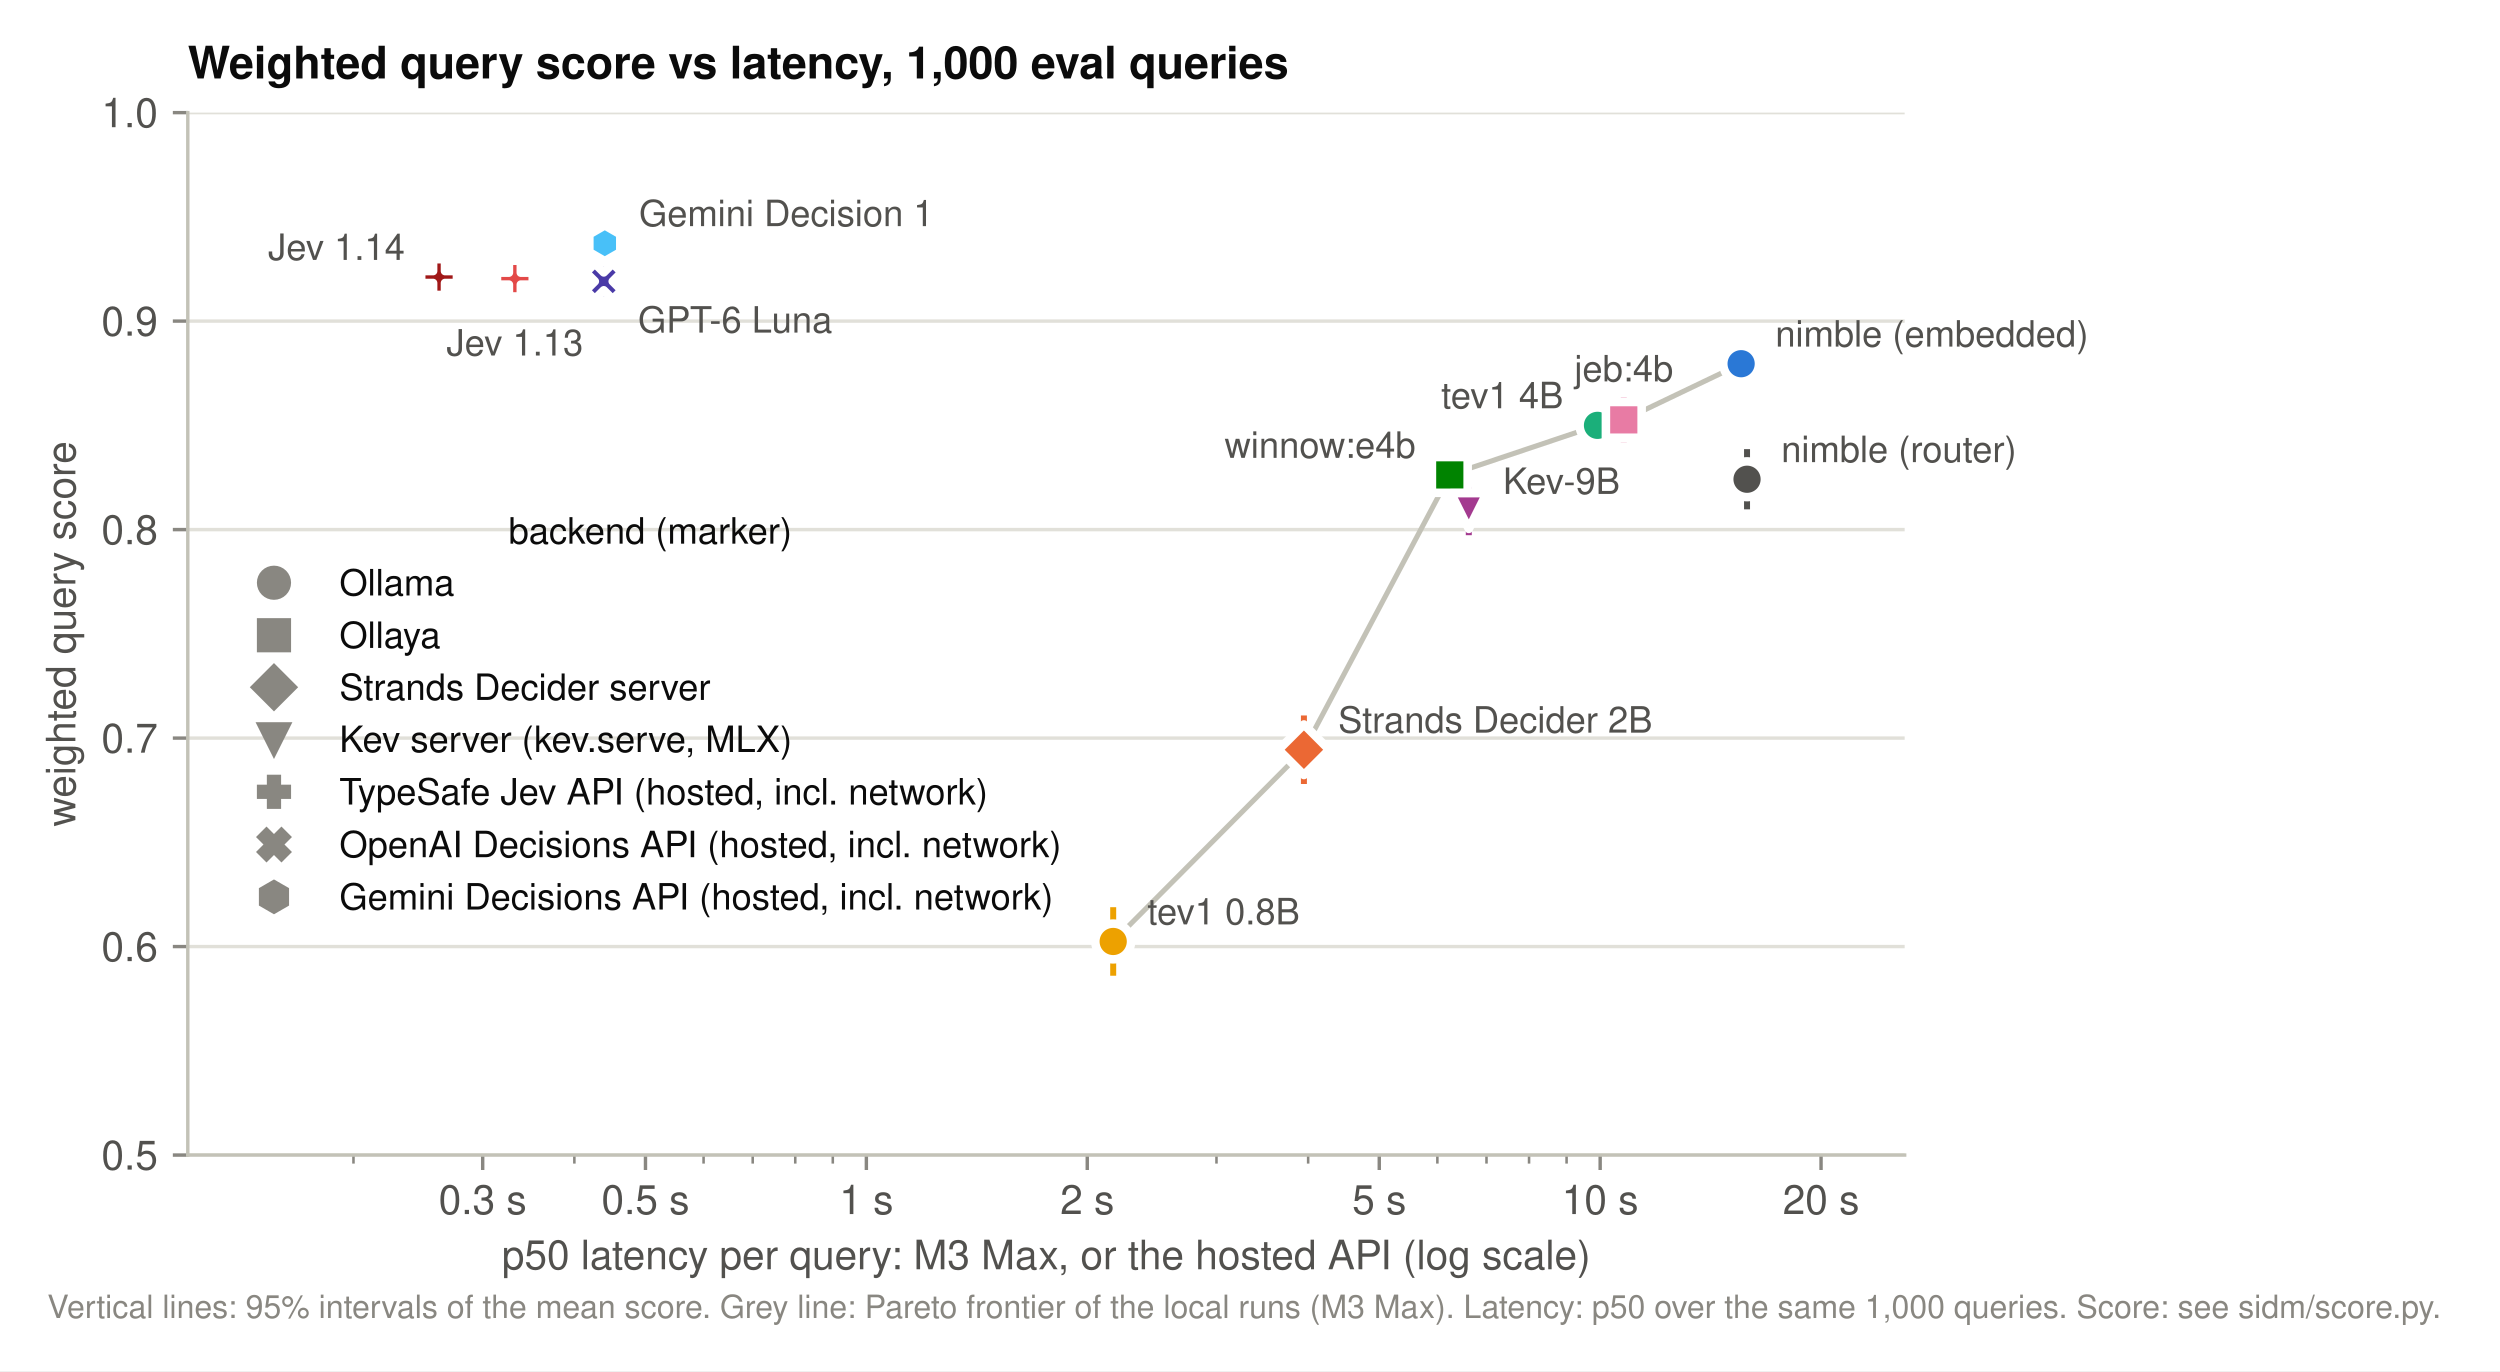
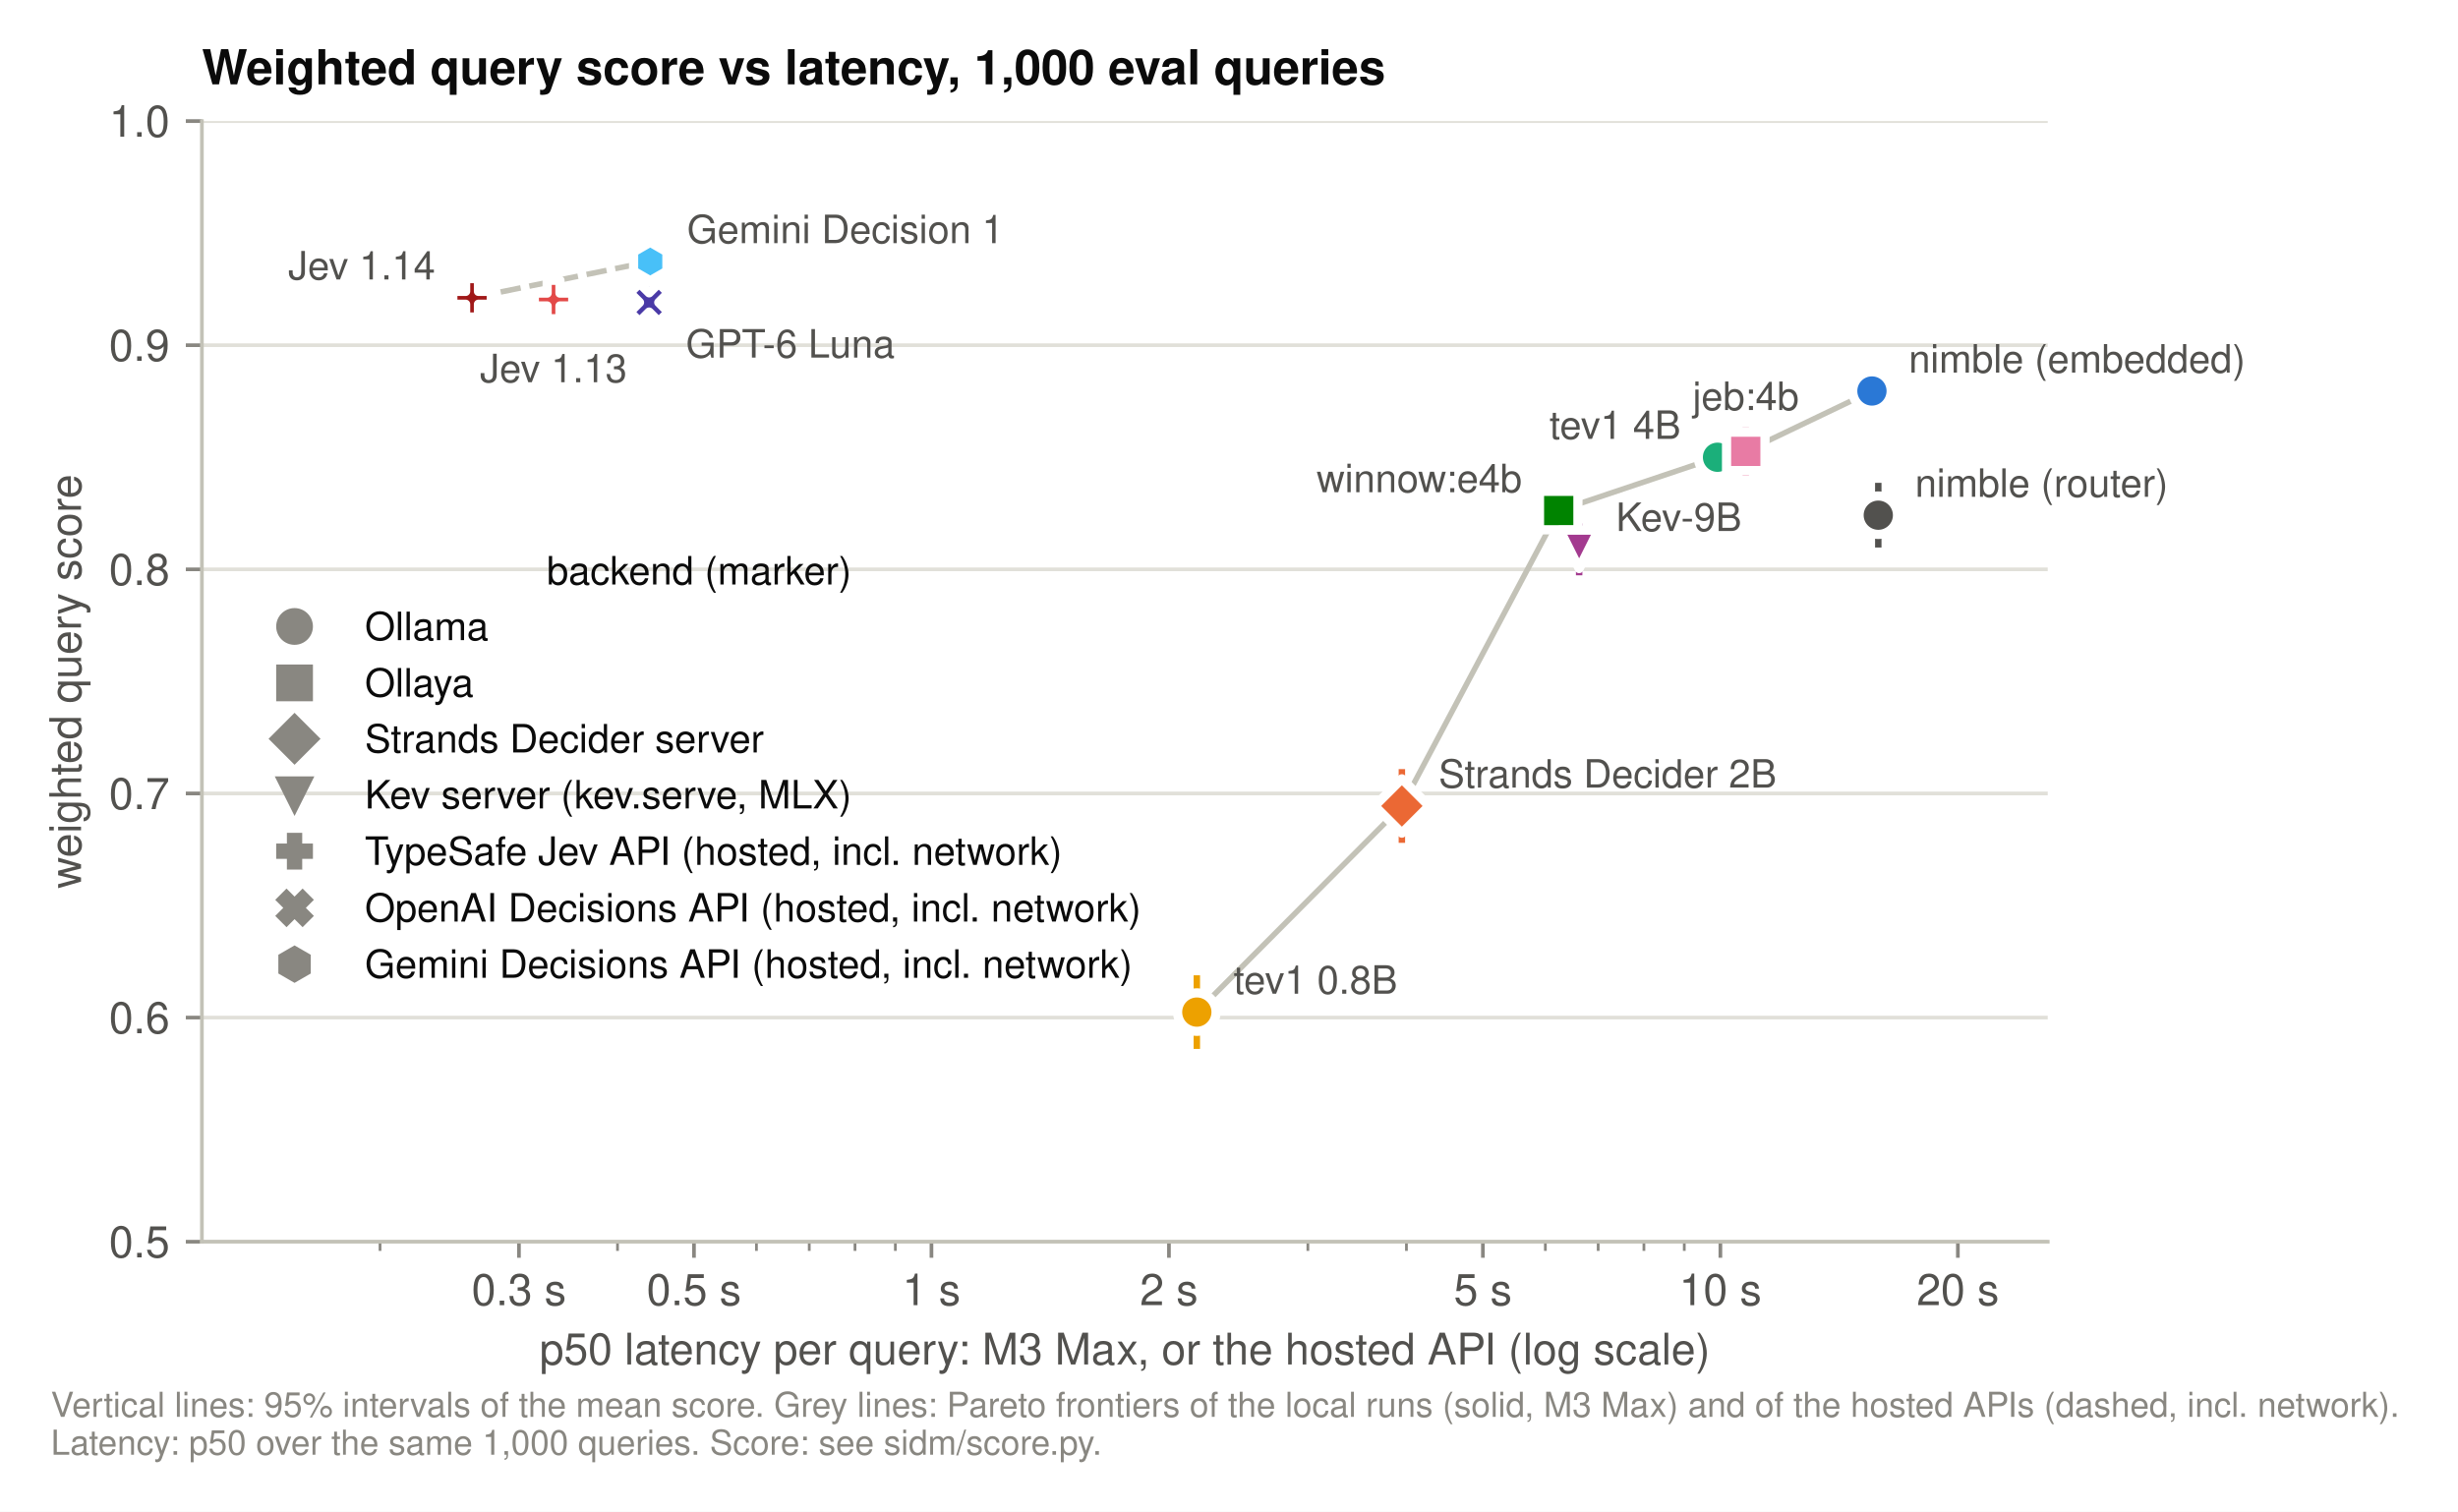
- <svg xmlns="http://www.w3.org/2000/svg" xmlns:xlink="http://www.w3.org/1999/xlink" width="585.017pt" height="320.827pt" viewBox="0 0 585.017 320.827" version="1.1">
+ <svg xmlns="http://www.w3.org/2000/svg" xmlns:xlink="http://www.w3.org/1999/xlink" width="534.995pt" height="329.067pt" viewBox="0 0 534.995 329.067" version="1.1">
  <defs>
    <style type="text/css">*{stroke-linejoin: round; stroke-linecap: butt}</style>
  </defs>
  <g id="figure_1">
    <g id="patch_1">
-       <path d="M 0 320.827  L 585.017 320.827  L 585.017 0  L 0 0  z " style="fill: #ffffff" />
+       <path d="M 0 329.067  L 534.995 329.067  L 534.995 0  L 0 0  z " style="fill: #ffffff" />
    </g>
    <g id="axes_1">
      <g id="patch_2">
        <path d="M 43.944 270.293  L 445.704 270.293  L 445.704 26.357  L 43.944 26.357  z " style="fill: #ffffff" />
      </g>
      <g id="matplotlib.axis_1">
        <g id="xtick_1">
          <g id="line2d_1">
            <defs>
              <path id="mfe48f117c4" d="M 0 0  L 0 3.5  " style="stroke: #898781; stroke-width: 0.8" />
            </defs>
            <g>
              <use xlink:href="#mfe48f117c4" x="112.952" y="270.293" style="fill: #898781; stroke: #898781; stroke-width: 0.8" />
            </g>
          </g>
          <g id="text_1">
            <text style="fill: #52514e; font: 9.5px 'Helvetica', 'Arial', 'DejaVu Sans', 'Bitstream Vera Sans', 'Computer Modern Sans Serif', 'Lucida Grande', 'Verdana', 'Geneva', 'Lucid', 'Avant Garde', sans-serif; text-anchor: middle" x="112.952" y="284.107" transform="rotate(-0 112.9517 284.1075)">0.3 s</text>
          </g>
        </g>
        <g id="xtick_2">
          <g id="line2d_2">
            <g>
              <use xlink:href="#mfe48f117c4" x="151.046" y="270.293" style="fill: #898781; stroke: #898781; stroke-width: 0.8" />
            </g>
          </g>
          <g id="text_2">
            <text style="fill: #52514e; font: 9.5px 'Helvetica', 'Arial', 'DejaVu Sans', 'Bitstream Vera Sans', 'Computer Modern Sans Serif', 'Lucida Grande', 'Verdana', 'Geneva', 'Lucid', 'Avant Garde', sans-serif; text-anchor: middle" x="151.046" y="284.107" transform="rotate(-0 151.0458 284.1075)">0.5 s</text>
          </g>
        </g>
        <g id="xtick_3">
          <g id="line2d_3">
            <g>
              <use xlink:href="#mfe48f117c4" x="202.736" y="270.293" style="fill: #898781; stroke: #898781; stroke-width: 0.8" />
            </g>
          </g>
          <g id="text_3">
            <text style="fill: #52514e; font: 9.5px 'Helvetica', 'Arial', 'DejaVu Sans', 'Bitstream Vera Sans', 'Computer Modern Sans Serif', 'Lucida Grande', 'Verdana', 'Geneva', 'Lucid', 'Avant Garde', sans-serif; text-anchor: middle" x="202.736" y="284.107" transform="rotate(-0 202.7362 284.1075)">1 s</text>
          </g>
        </g>
        <g id="xtick_4">
          <g id="line2d_4">
            <g>
              <use xlink:href="#mfe48f117c4" x="254.427" y="270.293" style="fill: #898781; stroke: #898781; stroke-width: 0.8" />
            </g>
          </g>
          <g id="text_4">
            <text style="fill: #52514e; font: 9.5px 'Helvetica', 'Arial', 'DejaVu Sans', 'Bitstream Vera Sans', 'Computer Modern Sans Serif', 'Lucida Grande', 'Verdana', 'Geneva', 'Lucid', 'Avant Garde', sans-serif; text-anchor: middle" x="254.427" y="284.107" transform="rotate(-0 254.4266 284.1075)">2 s</text>
          </g>
        </g>
        <g id="xtick_5">
          <g id="line2d_5">
            <g>
              <use xlink:href="#mfe48f117c4" x="322.758" y="270.293" style="fill: #898781; stroke: #898781; stroke-width: 0.8" />
            </g>
          </g>
          <g id="text_5">
            <text style="fill: #52514e; font: 9.5px 'Helvetica', 'Arial', 'DejaVu Sans', 'Bitstream Vera Sans', 'Computer Modern Sans Serif', 'Lucida Grande', 'Verdana', 'Geneva', 'Lucid', 'Avant Garde', sans-serif; text-anchor: middle" x="322.758" y="284.107" transform="rotate(-0 322.7577 284.1075)">5 s</text>
          </g>
        </g>
        <g id="xtick_6">
          <g id="line2d_6">
            <g>
              <use xlink:href="#mfe48f117c4" x="374.448" y="270.293" style="fill: #898781; stroke: #898781; stroke-width: 0.8" />
            </g>
          </g>
          <g id="text_6">
            <text style="fill: #52514e; font: 9.5px 'Helvetica', 'Arial', 'DejaVu Sans', 'Bitstream Vera Sans', 'Computer Modern Sans Serif', 'Lucida Grande', 'Verdana', 'Geneva', 'Lucid', 'Avant Garde', sans-serif; text-anchor: middle" x="374.448" y="284.107" transform="rotate(-0 374.4481 284.1075)">10 s</text>
          </g>
        </g>
        <g id="xtick_7">
          <g id="line2d_7">
            <g>
              <use xlink:href="#mfe48f117c4" x="426.138" y="270.293" style="fill: #898781; stroke: #898781; stroke-width: 0.8" />
            </g>
          </g>
          <g id="text_7">
            <text style="fill: #52514e; font: 9.5px 'Helvetica', 'Arial', 'DejaVu Sans', 'Bitstream Vera Sans', 'Computer Modern Sans Serif', 'Lucida Grande', 'Verdana', 'Geneva', 'Lucid', 'Avant Garde', sans-serif; text-anchor: middle" x="426.138" y="284.107" transform="rotate(-0 426.1385 284.1075)">20 s</text>
          </g>
        </g>
        <g id="xtick_8">
          <g id="line2d_8">
            <defs>
              <path id="m65a0caf0b0" d="M 0 0  L 0 2  " style="stroke: #898781; stroke-width: 0.6" />
            </defs>
            <g>
              <use xlink:href="#m65a0caf0b0" x="82.715" y="270.293" style="fill: #898781; stroke: #898781; stroke-width: 0.6" />
            </g>
          </g>
        </g>
        <g id="xtick_9">
          <g id="line2d_9">
            <g>
              <use xlink:href="#m65a0caf0b0" x="134.405" y="270.293" style="fill: #898781; stroke: #898781; stroke-width: 0.6" />
            </g>
          </g>
        </g>
        <g id="xtick_10">
          <g id="line2d_10">
            <g>
              <use xlink:href="#m65a0caf0b0" x="164.642" y="270.293" style="fill: #898781; stroke: #898781; stroke-width: 0.6" />
            </g>
          </g>
        </g>
        <g id="xtick_11">
          <g id="line2d_11">
            <g>
              <use xlink:href="#m65a0caf0b0" x="176.138" y="270.293" style="fill: #898781; stroke: #898781; stroke-width: 0.6" />
            </g>
          </g>
        </g>
        <g id="xtick_12">
          <g id="line2d_12">
            <g>
              <use xlink:href="#m65a0caf0b0" x="186.096" y="270.293" style="fill: #898781; stroke: #898781; stroke-width: 0.6" />
            </g>
          </g>
        </g>
        <g id="xtick_13">
          <g id="line2d_13">
            <g>
              <use xlink:href="#m65a0caf0b0" x="194.879" y="270.293" style="fill: #898781; stroke: #898781; stroke-width: 0.6" />
            </g>
          </g>
        </g>
        <g id="xtick_14">
          <g id="line2d_14">
            <g>
              <use xlink:href="#m65a0caf0b0" x="284.664" y="270.293" style="fill: #898781; stroke: #898781; stroke-width: 0.6" />
            </g>
          </g>
        </g>
        <g id="xtick_15">
          <g id="line2d_15">
            <g>
              <use xlink:href="#m65a0caf0b0" x="306.117" y="270.293" style="fill: #898781; stroke: #898781; stroke-width: 0.6" />
            </g>
          </g>
        </g>
        <g id="xtick_16">
          <g id="line2d_16">
            <g>
              <use xlink:href="#m65a0caf0b0" x="336.354" y="270.293" style="fill: #898781; stroke: #898781; stroke-width: 0.6" />
            </g>
          </g>
        </g>
        <g id="xtick_17">
          <g id="line2d_17">
            <g>
              <use xlink:href="#m65a0caf0b0" x="347.85" y="270.293" style="fill: #898781; stroke: #898781; stroke-width: 0.6" />
            </g>
          </g>
        </g>
        <g id="xtick_18">
          <g id="line2d_18">
            <g>
              <use xlink:href="#m65a0caf0b0" x="357.807" y="270.293" style="fill: #898781; stroke: #898781; stroke-width: 0.6" />
            </g>
          </g>
        </g>
        <g id="xtick_19">
          <g id="line2d_19">
            <g>
              <use xlink:href="#m65a0caf0b0" x="366.591" y="270.293" style="fill: #898781; stroke: #898781; stroke-width: 0.6" />
            </g>
          </g>
        </g>
        <g id="text_8">
          <text style="fill: #52514e; font: 9.5px 'Helvetica', 'Arial', 'DejaVu Sans', 'Bitstream Vera Sans', 'Computer Modern Sans Serif', 'Lucida Grande', 'Verdana', 'Geneva', 'Lucid', 'Avant Garde', sans-serif; text-anchor: middle" x="244.824" y="297.014" transform="rotate(-0 244.8239 297.0137)">p50 latency per query: M3 Max, or the hosted API (log scale)</text>
        </g>
      </g>
      <g id="matplotlib.axis_2">
        <g id="ytick_1">
          <g id="line2d_20">
-             <path d="M 43.944 270.293  L 445.704 270.293  " clip-path="url(#p7a59d0e3da)" style="fill: none; stroke: #e1e0d9; stroke-width: 0.8; stroke-linecap: square" />
+             <path d="M 43.944 270.293  L 445.704 270.293  " clip-path="url(#pc76da15747)" style="fill: none; stroke: #e1e0d9; stroke-width: 0.8; stroke-linecap: square" />
          </g>
          <g id="line2d_21">
            <defs>
              <path id="mfbda704cc7" d="M 0 0  L -3.5 0  " style="stroke: #898781; stroke-width: 0.8" />
            </defs>
            <g>
              <use xlink:href="#mfbda704cc7" x="43.944" y="270.293" style="fill: #898781; stroke: #898781; stroke-width: 0.8" />
            </g>
          </g>
          <g id="text_9">
            <text style="fill: #52514e; font: 9.5px 'Helvetica', 'Arial', 'DejaVu Sans', 'Bitstream Vera Sans', 'Computer Modern Sans Serif', 'Lucida Grande', 'Verdana', 'Geneva', 'Lucid', 'Avant Garde', sans-serif; text-anchor: end" x="36.944" y="273.7" transform="rotate(-0 36.94391 273.7001)">0.5</text>
          </g>
        </g>
        <g id="ytick_2">
          <g id="line2d_22">
-             <path d="M 43.944 221.506  L 445.704 221.506  " clip-path="url(#p7a59d0e3da)" style="fill: none; stroke: #e1e0d9; stroke-width: 0.8; stroke-linecap: square" />
+             <path d="M 43.944 221.506  L 445.704 221.506  " clip-path="url(#pc76da15747)" style="fill: none; stroke: #e1e0d9; stroke-width: 0.8; stroke-linecap: square" />
          </g>
          <g id="line2d_23">
            <g>
              <use xlink:href="#mfbda704cc7" x="43.944" y="221.506" style="fill: #898781; stroke: #898781; stroke-width: 0.8" />
            </g>
          </g>
          <g id="text_10">
            <text style="fill: #52514e; font: 9.5px 'Helvetica', 'Arial', 'DejaVu Sans', 'Bitstream Vera Sans', 'Computer Modern Sans Serif', 'Lucida Grande', 'Verdana', 'Geneva', 'Lucid', 'Avant Garde', sans-serif; text-anchor: end" x="36.944" y="224.913" transform="rotate(-0 36.94391 224.9129)">0.6</text>
          </g>
        </g>
        <g id="ytick_3">
          <g id="line2d_24">
-             <path d="M 43.944 172.718  L 445.704 172.718  " clip-path="url(#p7a59d0e3da)" style="fill: none; stroke: #e1e0d9; stroke-width: 0.8; stroke-linecap: square" />
+             <path d="M 43.944 172.718  L 445.704 172.718  " clip-path="url(#pc76da15747)" style="fill: none; stroke: #e1e0d9; stroke-width: 0.8; stroke-linecap: square" />
          </g>
          <g id="line2d_25">
            <g>
              <use xlink:href="#mfbda704cc7" x="43.944" y="172.718" style="fill: #898781; stroke: #898781; stroke-width: 0.8" />
            </g>
          </g>
          <g id="text_11">
            <text style="fill: #52514e; font: 9.5px 'Helvetica', 'Arial', 'DejaVu Sans', 'Bitstream Vera Sans', 'Computer Modern Sans Serif', 'Lucida Grande', 'Verdana', 'Geneva', 'Lucid', 'Avant Garde', sans-serif; text-anchor: end" x="36.944" y="176.126" transform="rotate(-0 36.94391 176.1257)">0.7</text>
          </g>
        </g>
        <g id="ytick_4">
          <g id="line2d_26">
-             <path d="M 43.944 123.931  L 445.704 123.931  " clip-path="url(#p7a59d0e3da)" style="fill: none; stroke: #e1e0d9; stroke-width: 0.8; stroke-linecap: square" />
+             <path d="M 43.944 123.931  L 445.704 123.931  " clip-path="url(#pc76da15747)" style="fill: none; stroke: #e1e0d9; stroke-width: 0.8; stroke-linecap: square" />
          </g>
          <g id="line2d_27">
            <g>
              <use xlink:href="#mfbda704cc7" x="43.944" y="123.931" style="fill: #898781; stroke: #898781; stroke-width: 0.8" />
            </g>
          </g>
          <g id="text_12">
            <text style="fill: #52514e; font: 9.5px 'Helvetica', 'Arial', 'DejaVu Sans', 'Bitstream Vera Sans', 'Computer Modern Sans Serif', 'Lucida Grande', 'Verdana', 'Geneva', 'Lucid', 'Avant Garde', sans-serif; text-anchor: end" x="36.944" y="127.339" transform="rotate(-0 36.94391 127.3385)">0.8</text>
          </g>
        </g>
        <g id="ytick_5">
          <g id="line2d_28">
-             <path d="M 43.944 75.144  L 445.704 75.144  " clip-path="url(#p7a59d0e3da)" style="fill: none; stroke: #e1e0d9; stroke-width: 0.8; stroke-linecap: square" />
+             <path d="M 43.944 75.144  L 445.704 75.144  " clip-path="url(#pc76da15747)" style="fill: none; stroke: #e1e0d9; stroke-width: 0.8; stroke-linecap: square" />
          </g>
          <g id="line2d_29">
            <g>
              <use xlink:href="#mfbda704cc7" x="43.944" y="75.144" style="fill: #898781; stroke: #898781; stroke-width: 0.8" />
            </g>
          </g>
          <g id="text_13">
            <text style="fill: #52514e; font: 9.5px 'Helvetica', 'Arial', 'DejaVu Sans', 'Bitstream Vera Sans', 'Computer Modern Sans Serif', 'Lucida Grande', 'Verdana', 'Geneva', 'Lucid', 'Avant Garde', sans-serif; text-anchor: end" x="36.944" y="78.551" transform="rotate(-0 36.94391 78.5513)">0.9</text>
          </g>
        </g>
        <g id="ytick_6">
          <g id="line2d_30">
-             <path d="M 43.944 26.357  L 445.704 26.357  " clip-path="url(#p7a59d0e3da)" style="fill: none; stroke: #e1e0d9; stroke-width: 0.8; stroke-linecap: square" />
+             <path d="M 43.944 26.357  L 445.704 26.357  " clip-path="url(#pc76da15747)" style="fill: none; stroke: #e1e0d9; stroke-width: 0.8; stroke-linecap: square" />
          </g>
          <g id="line2d_31">
            <g>
              <use xlink:href="#mfbda704cc7" x="43.944" y="26.357" style="fill: #898781; stroke: #898781; stroke-width: 0.8" />
            </g>
          </g>
          <g id="text_14">
            <text style="fill: #52514e; font: 9.5px 'Helvetica', 'Arial', 'DejaVu Sans', 'Bitstream Vera Sans', 'Computer Modern Sans Serif', 'Lucida Grande', 'Verdana', 'Geneva', 'Lucid', 'Avant Garde', sans-serif; text-anchor: end" x="36.944" y="29.764" transform="rotate(-0 36.94391 29.7641)">1.0</text>
          </g>
        </g>
        <g id="text_15">
          <text style="fill: #52514e; font: 9.5px 'Helvetica', 'Arial', 'DejaVu Sans', 'Bitstream Vera Sans', 'Computer Modern Sans Serif', 'Lucida Grande', 'Verdana', 'Geneva', 'Lucid', 'Avant Garde', sans-serif; text-anchor: middle" x="17.637" y="148.325" transform="rotate(-90 17.63703 148.3247)">weighted query score</text>
        </g>
      </g>
      <g id="line2d_32">
-         <path d="M 260.495 220.312  L 305.125 175.445  L 339.26 111.141  L 373.824 99.536  L 379.974 98.256  L 407.436 85.111  " clip-path="url(#p7a59d0e3da)" style="fill: none; stroke: #c3c2b7; stroke-width: 1.2; stroke-linecap: square" />
+         <path d="M 260.495 220.312  L 305.125 175.445  L 339.26 111.141  L 373.824 99.536  L 379.974 98.256  L 407.436 85.111  " clip-path="url(#pc76da15747)" style="fill: none; stroke: #c3c2b7; stroke-width: 1.2; stroke-linecap: square" />
+       </g>
+       <g id="line2d_33">
+         <path d="M 102.742 64.828  L 141.53 56.922  " clip-path="url(#pc76da15747)" style="fill: none; stroke-dasharray: 4.44,1.92; stroke-dashoffset: 0; stroke: #c3c2b7; stroke-width: 1.2" />
      </g>
      <g id="LineCollection_1">
-         <path d="M 120.481 68.632  L 120.481 61.768  " clip-path="url(#p7a59d0e3da)" style="fill: none; stroke: #e34948; stroke-width: 1.4" />
+         <path d="M 120.481 68.632  L 120.481 61.768  " clip-path="url(#pc76da15747)" style="fill: none; stroke: #e34948; stroke-width: 1.4" />
      </g>
      <g id="LineCollection_2">
-         <path d="M 102.742 68.197  L 102.742 61.458  " clip-path="url(#p7a59d0e3da)" style="fill: none; stroke: #a01818; stroke-width: 1.4" />
+         <path d="M 102.742 68.197  L 102.742 61.458  " clip-path="url(#pc76da15747)" style="fill: none; stroke: #a01818; stroke-width: 1.4" />
      </g>
      <g id="LineCollection_3">
-         <path d="M 141.287 69.313  L 141.287 62.359  " clip-path="url(#p7a59d0e3da)" style="fill: none; stroke: #4a3aa7; stroke-width: 1.4" />
+         <path d="M 141.287 69.313  L 141.287 62.359  " clip-path="url(#pc76da15747)" style="fill: none; stroke: #4a3aa7; stroke-width: 1.4" />
      </g>
      <g id="LineCollection_4">
-         <path d="M 141.53 60.085  L 141.53 53.759  " clip-path="url(#p7a59d0e3da)" style="fill: none; stroke: #48c0f8; stroke-width: 1.4" />
+         <path d="M 141.53 60.085  L 141.53 53.759  " clip-path="url(#pc76da15747)" style="fill: none; stroke: #48c0f8; stroke-width: 1.4" />
      </g>
      <g id="LineCollection_5">
-         <path d="M 407.436 90.05  L 407.436 80.173  " clip-path="url(#p7a59d0e3da)" style="fill: none; stroke: #2a78d6; stroke-width: 1.4" />
+         <path d="M 407.436 90.05  L 407.436 80.173  " clip-path="url(#pc76da15747)" style="fill: none; stroke: #2a78d6; stroke-width: 1.4" />
      </g>
      <g id="LineCollection_6">
-         <path d="M 408.818 119.186  L 408.818 105.107  " clip-path="url(#p7a59d0e3da)" style="fill: none; stroke: #52514e; stroke-width: 1.4" />
+         <path d="M 408.818 119.186  L 408.818 105.107  " clip-path="url(#pc76da15747)" style="fill: none; stroke: #52514e; stroke-width: 1.4" />
      </g>
      <g id="LineCollection_7">
-         <path d="M 373.824 104.115  L 373.824 94.957  " clip-path="url(#p7a59d0e3da)" style="fill: none; stroke: #1baf7a; stroke-width: 1.4" />
+         <path d="M 373.824 104.115  L 373.824 94.957  " clip-path="url(#pc76da15747)" style="fill: none; stroke: #1baf7a; stroke-width: 1.4" />
      </g>
      <g id="LineCollection_8">
-         <path d="M 260.495 228.326  L 260.495 212.297  " clip-path="url(#p7a59d0e3da)" style="fill: none; stroke: #eda100; stroke-width: 1.4" />
+         <path d="M 260.495 228.326  L 260.495 212.297  " clip-path="url(#pc76da15747)" style="fill: none; stroke: #eda100; stroke-width: 1.4" />
      </g>
      <g id="LineCollection_9">
-         <path d="M 379.974 103.47  L 379.974 93.043  " clip-path="url(#p7a59d0e3da)" style="fill: none; stroke: #e87ba4; stroke-width: 1.4" />
+         <path d="M 379.974 103.47  L 379.974 93.043  " clip-path="url(#pc76da15747)" style="fill: none; stroke: #e87ba4; stroke-width: 1.4" />
      </g>
      <g id="LineCollection_10">
-         <path d="M 339.26 115.477  L 339.26 106.804  " clip-path="url(#p7a59d0e3da)" style="fill: none; stroke: #008300; stroke-width: 1.4" />
+         <path d="M 339.26 115.477  L 339.26 106.804  " clip-path="url(#pc76da15747)" style="fill: none; stroke: #008300; stroke-width: 1.4" />
      </g>
      <g id="LineCollection_11">
-         <path d="M 305.125 183.469  L 305.125 167.422  " clip-path="url(#p7a59d0e3da)" style="fill: none; stroke: #eb6834; stroke-width: 1.4" />
+         <path d="M 305.125 183.469  L 305.125 167.422  " clip-path="url(#pc76da15747)" style="fill: none; stroke: #eb6834; stroke-width: 1.4" />
      </g>
      <g id="LineCollection_12">
-         <path d="M 343.709 125.237  L 343.709 113.932  " clip-path="url(#p7a59d0e3da)" style="fill: none; stroke: #a33a8f; stroke-width: 1.4" />
+         <path d="M 343.709 125.237  L 343.709 113.932  " clip-path="url(#pc76da15747)" style="fill: none; stroke: #a33a8f; stroke-width: 1.4" />
      </g>
      <g id="patch_3">
        <path d="M 43.944 270.293  L 43.944 26.357  " style="fill: none; stroke: #c3c2b7; stroke-width: 0.8; stroke-linejoin: miter; stroke-linecap: square" />
      </g>
      <g id="patch_4">
        <path d="M 43.944 270.293  L 445.704 270.293  " style="fill: none; stroke: #c3c2b7; stroke-width: 0.8; stroke-linejoin: miter; stroke-linecap: square" />
      </g>
      <g id="PathCollection_1">
        <defs>
          <path id="m55cbec0823" d="M -1.394 4.183  L 1.394 4.183  L 1.394 1.394  L 4.183 1.394  L 4.183 -1.394  L 1.394 -1.394  L 1.394 -4.183  L -1.394 -4.183  L -1.394 -1.394  L -4.183 -1.394  L -4.183 1.394  L -1.394 1.394  z " style="stroke: #ffffff; stroke-width: 2" />
        </defs>
-         <g clip-path="url(#p7a59d0e3da)">
+         <g clip-path="url(#pc76da15747)">
          <use xlink:href="#m55cbec0823" x="120.481" y="65.2" style="fill: #e34948; stroke: #ffffff; stroke-width: 2" />
        </g>
      </g>
      <g id="PathCollection_2">
        <defs>
          <path id="m2ef269686d" d="M -1.394 4.183  L 1.394 4.183  L 1.394 1.394  L 4.183 1.394  L 4.183 -1.394  L 1.394 -1.394  L 1.394 -4.183  L -1.394 -4.183  L -1.394 -1.394  L -4.183 -1.394  L -4.183 1.394  L -1.394 1.394  z " style="stroke: #ffffff; stroke-width: 2" />
        </defs>
-         <g clip-path="url(#p7a59d0e3da)">
+         <g clip-path="url(#pc76da15747)">
          <use xlink:href="#m2ef269686d" x="102.742" y="64.828" style="fill: #a01818; stroke: #ffffff; stroke-width: 2" />
        </g>
      </g>
      <g id="PathCollection_3">
        <defs>
          <path id="m305422e04a" d="M -2.092 4.183  L 0 2.092  L 2.092 4.183  L 4.183 2.092  L 2.092 0  L 4.183 -2.092  L 2.092 -4.183  L 0 -2.092  L -2.092 -4.183  L -4.183 -2.092  L -2.092 0  L -4.183 2.092  z " style="stroke: #ffffff; stroke-width: 2" />
        </defs>
-         <g clip-path="url(#p7a59d0e3da)">
+         <g clip-path="url(#pc76da15747)">
          <use xlink:href="#m305422e04a" x="141.287" y="65.836" style="fill: #4a3aa7; stroke: #ffffff; stroke-width: 2" />
        </g>
      </g>
      <g id="PathCollection_4">
        <defs>
          <path id="mdad94b3411" d="M 0 -4.183  L -3.623 -2.092  L -3.623 2.092  L -0 4.183  L 3.623 2.092  L 3.623 -2.092  z " style="stroke: #ffffff; stroke-width: 2" />
        </defs>
-         <g clip-path="url(#p7a59d0e3da)">
+         <g clip-path="url(#pc76da15747)">
          <use xlink:href="#mdad94b3411" x="141.53" y="56.922" style="fill: #48c0f8; stroke: #ffffff; stroke-width: 2" />
        </g>
      </g>
      <g id="PathCollection_5">
        <defs>
          <path id="m7345d1a104" d="M 0 4.183  C 1.109 4.183 2.174 3.743 2.958 2.958  C 3.743 2.174 4.183 1.109 4.183 0  C 4.183 -1.109 3.743 -2.174 2.958 -2.958  C 2.174 -3.743 1.109 -4.183 0 -4.183  C -1.109 -4.183 -2.174 -3.743 -2.958 -2.958  C -3.743 -2.174 -4.183 -1.109 -4.183 0  C -4.183 1.109 -3.743 2.174 -2.958 2.958  C -2.174 3.743 -1.109 4.183 0 4.183  z " style="stroke: #ffffff; stroke-width: 2" />
        </defs>
-         <g clip-path="url(#p7a59d0e3da)">
+         <g clip-path="url(#pc76da15747)">
          <use xlink:href="#m7345d1a104" x="407.436" y="85.111" style="fill: #2a78d6; stroke: #ffffff; stroke-width: 2" />
        </g>
      </g>
      <g id="PathCollection_6">
        <defs>
          <path id="md1af165ce3" d="M 0 4.183  C 1.109 4.183 2.174 3.743 2.958 2.958  C 3.743 2.174 4.183 1.109 4.183 0  C 4.183 -1.109 3.743 -2.174 2.958 -2.958  C 2.174 -3.743 1.109 -4.183 0 -4.183  C -1.109 -4.183 -2.174 -3.743 -2.958 -2.958  C -3.743 -2.174 -4.183 -1.109 -4.183 0  C -4.183 1.109 -3.743 2.174 -2.958 2.958  C -2.174 3.743 -1.109 4.183 0 4.183  z " style="stroke: #ffffff; stroke-width: 2" />
        </defs>
-         <g clip-path="url(#p7a59d0e3da)">
+         <g clip-path="url(#pc76da15747)">
          <use xlink:href="#md1af165ce3" x="408.818" y="112.147" style="fill: #52514e; stroke: #ffffff; stroke-width: 2" />
        </g>
      </g>
      <g id="PathCollection_7">
        <defs>
          <path id="mab2448efdc" d="M 0 4.183  C 1.109 4.183 2.174 3.743 2.958 2.958  C 3.743 2.174 4.183 1.109 4.183 0  C 4.183 -1.109 3.743 -2.174 2.958 -2.958  C 2.174 -3.743 1.109 -4.183 0 -4.183  C -1.109 -4.183 -2.174 -3.743 -2.958 -2.958  C -3.743 -2.174 -4.183 -1.109 -4.183 0  C -4.183 1.109 -3.743 2.174 -2.958 2.958  C -2.174 3.743 -1.109 4.183 0 4.183  z " style="stroke: #ffffff; stroke-width: 2" />
        </defs>
-         <g clip-path="url(#p7a59d0e3da)">
+         <g clip-path="url(#pc76da15747)">
          <use xlink:href="#mab2448efdc" x="373.824" y="99.536" style="fill: #1baf7a; stroke: #ffffff; stroke-width: 2" />
        </g>
      </g>
      <g id="PathCollection_8">
        <defs>
          <path id="m73e20fe75e" d="M 0 4.183  C 1.109 4.183 2.174 3.743 2.958 2.958  C 3.743 2.174 4.183 1.109 4.183 0  C 4.183 -1.109 3.743 -2.174 2.958 -2.958  C 2.174 -3.743 1.109 -4.183 0 -4.183  C -1.109 -4.183 -2.174 -3.743 -2.958 -2.958  C -3.743 -2.174 -4.183 -1.109 -4.183 0  C -4.183 1.109 -3.743 2.174 -2.958 2.958  C -2.174 3.743 -1.109 4.183 0 4.183  z " style="stroke: #ffffff; stroke-width: 2" />
        </defs>
-         <g clip-path="url(#p7a59d0e3da)">
+         <g clip-path="url(#pc76da15747)">
          <use xlink:href="#m73e20fe75e" x="260.495" y="220.312" style="fill: #eda100; stroke: #ffffff; stroke-width: 2" />
        </g>
      </g>
      <g id="PathCollection_9">
        <defs>
          <path id="m01c387eda3" d="M -4.183 4.183  L 4.183 4.183  L 4.183 -4.183  L -4.183 -4.183  z " style="stroke: #ffffff; stroke-width: 2" />
        </defs>
-         <g clip-path="url(#p7a59d0e3da)">
+         <g clip-path="url(#pc76da15747)">
          <use xlink:href="#m01c387eda3" x="379.974" y="98.256" style="fill: #e87ba4; stroke: #ffffff; stroke-width: 2" />
        </g>
      </g>
      <g id="PathCollection_10">
        <defs>
          <path id="mec9a3d1fc0" d="M -4.183 4.183  L 4.183 4.183  L 4.183 -4.183  L -4.183 -4.183  z " style="stroke: #ffffff; stroke-width: 2" />
        </defs>
-         <g clip-path="url(#p7a59d0e3da)">
+         <g clip-path="url(#pc76da15747)">
          <use xlink:href="#mec9a3d1fc0" x="339.26" y="111.141" style="fill: #008300; stroke: #ffffff; stroke-width: 2" />
        </g>
      </g>
      <g id="PathCollection_11">
        <defs>
          <path id="mc6c9ae887d" d="M -0 5.916  L 5.916 0  L 0 -5.916  L -5.916 -0  z " style="stroke: #ffffff; stroke-width: 2" />
        </defs>
-         <g clip-path="url(#p7a59d0e3da)">
+         <g clip-path="url(#pc76da15747)">
          <use xlink:href="#mc6c9ae887d" x="305.125" y="175.445" style="fill: #eb6834; stroke: #ffffff; stroke-width: 2" />
        </g>
      </g>
      <g id="PathCollection_12">
        <defs>
          <path id="m9f395c3787" d="M -0 4.183  L 4.183 -4.183  L -4.183 -4.183  z " style="stroke: #ffffff; stroke-width: 2" />
        </defs>
-         <g clip-path="url(#p7a59d0e3da)">
+         <g clip-path="url(#pc76da15747)">
          <use xlink:href="#m9f395c3787" x="343.709" y="119.585" style="fill: #a33a8f; stroke: #ffffff; stroke-width: 2" />
        </g>
      </g>
      <g id="text_16">
        <text style="fill: #52514e; font: 8.5px 'Helvetica', 'Arial', 'DejaVu Sans', 'Bitstream Vera Sans', 'Computer Modern Sans Serif', 'Lucida Grande', 'Verdana', 'Geneva', 'Lucid', 'Avant Garde', sans-serif; text-anchor: end" x="94.742" y="60.828" transform="rotate(-0 94.74194 60.82784)">Jev 1.14</text>
      </g>
      <g id="text_17">
        <text style="fill: #52514e; font: 8.5px 'Helvetica', 'Arial', 'DejaVu Sans', 'Bitstream Vera Sans', 'Computer Modern Sans Serif', 'Lucida Grande', 'Verdana', 'Geneva', 'Lucid', 'Avant Garde', sans-serif; text-anchor: middle" x="120.481" y="83.2" transform="rotate(-0 120.4815 83.19979)">Jev 1.13</text>
      </g>
      <g id="text_18">
        <text style="fill: #52514e; font: 8.5px 'Helvetica', 'Arial', 'DejaVu Sans', 'Bitstream Vera Sans', 'Computer Modern Sans Serif', 'Lucida Grande', 'Verdana', 'Geneva', 'Lucid', 'Avant Garde', sans-serif; text-anchor: start" x="149.287" y="77.836" transform="rotate(-0 149.2872 77.83576)">GPT-6 Luna</text>
      </g>
      <g id="text_19">
        <text style="fill: #52514e; font: 8.5px 'Helvetica', 'Arial', 'DejaVu Sans', 'Bitstream Vera Sans', 'Computer Modern Sans Serif', 'Lucida Grande', 'Verdana', 'Geneva', 'Lucid', 'Avant Garde', sans-serif; text-anchor: start" x="149.53" y="52.922" transform="rotate(-0 149.5305 52.92191)">Gemini Decision 1</text>
      </g>
      <g id="text_20">
        <text style="fill: #52514e; font: 8.5px 'Helvetica', 'Arial', 'DejaVu Sans', 'Bitstream Vera Sans', 'Computer Modern Sans Serif', 'Lucida Grande', 'Verdana', 'Geneva', 'Lucid', 'Avant Garde', sans-serif; text-anchor: start" x="268.495" y="216.312" transform="rotate(-0 268.4952 216.3115)">tev1 0.8B</text>
      </g>
      <g id="text_21">
        <text style="fill: #52514e; font: 8.5px 'Helvetica', 'Arial', 'DejaVu Sans', 'Bitstream Vera Sans', 'Computer Modern Sans Serif', 'Lucida Grande', 'Verdana', 'Geneva', 'Lucid', 'Avant Garde', sans-serif; text-anchor: start" x="313.125" y="171.445" transform="rotate(-0 313.1252 171.4455)">Strands Decider 2B</text>
      </g>
      <g id="text_22">
        <text style="fill: #52514e; font: 8.5px 'Helvetica', 'Arial', 'DejaVu Sans', 'Bitstream Vera Sans', 'Computer Modern Sans Serif', 'Lucida Grande', 'Verdana', 'Geneva', 'Lucid', 'Avant Garde', sans-serif; text-anchor: end" x="331.26" y="107.141" transform="rotate(-0 331.2596 107.1407)">winnow:e4b</text>
      </g>
      <g id="text_23">
        <text style="fill: #52514e; font: 8.5px 'Helvetica', 'Arial', 'DejaVu Sans', 'Bitstream Vera Sans', 'Computer Modern Sans Serif', 'Lucida Grande', 'Verdana', 'Geneva', 'Lucid', 'Avant Garde', sans-serif; text-anchor: start" x="351.709" y="115.585" transform="rotate(-0 351.7093 115.5847)">Kev-9B</text>
      </g>
      <g id="text_24">
        <text style="fill: #52514e; font: 8.5px 'Helvetica', 'Arial', 'DejaVu Sans', 'Bitstream Vera Sans', 'Computer Modern Sans Serif', 'Lucida Grande', 'Verdana', 'Geneva', 'Lucid', 'Avant Garde', sans-serif; text-anchor: end" x="365.824" y="95.536" transform="rotate(-0 365.8238 95.53605)">tev1 4B</text>
      </g>
      <g id="text_25">
        <text style="fill: #52514e; font: 8.5px 'Helvetica', 'Arial', 'DejaVu Sans', 'Bitstream Vera Sans', 'Computer Modern Sans Serif', 'Lucida Grande', 'Verdana', 'Geneva', 'Lucid', 'Avant Garde', sans-serif; text-anchor: middle" x="379.974" y="89.256" transform="rotate(-0 379.9742 89.25642)">jeb:4b</text>
      </g>
      <g id="text_26">
        <text style="fill: #52514e; font: 8.5px 'Helvetica', 'Arial', 'DejaVu Sans', 'Bitstream Vera Sans', 'Computer Modern Sans Serif', 'Lucida Grande', 'Verdana', 'Geneva', 'Lucid', 'Avant Garde', sans-serif; text-anchor: start" x="415.436" y="81.111" transform="rotate(-0 415.4365 81.11122)">nimble (embedded)</text>
      </g>
      <g id="text_27">
        <text style="fill: #52514e; font: 8.5px 'Helvetica', 'Arial', 'DejaVu Sans', 'Bitstream Vera Sans', 'Computer Modern Sans Serif', 'Lucida Grande', 'Verdana', 'Geneva', 'Lucid', 'Avant Garde', sans-serif; text-anchor: start" x="416.818" y="108.147" transform="rotate(-0 416.8181 108.1465)">nimble (router)</text>
      </g>
      <g id="text_28">
        <text style="fill: #0b0b0b; font: 700 10.5px 'Helvetica', 'Arial', 'DejaVu Sans', 'Bitstream Vera Sans', 'Computer Modern Sans Serif', 'Lucida Grande', 'Verdana', 'Geneva', 'Lucid', 'Avant Garde', sans-serif; text-anchor: start" x="43.944" y="18.357" transform="rotate(-0 43.94391 18.35672)">Weighted query score vs latency, 1,000 eval queries</text>
      </g>
      <g id="legend_1">
        <g id="text_29">
          <text style="fill: #0b0b0b; font: 8.5px 'Helvetica', 'Arial', 'DejaVu Sans', 'Bitstream Vera Sans', 'Computer Modern Sans Serif', 'Lucida Grande', 'Verdana', 'Geneva', 'Lucid', 'Avant Garde', sans-serif; text-anchor: start" x="119.008" y="127.222" transform="rotate(-0 119.0082 127.2216)">backend (marker)</text>
        </g>
-         <g id="line2d_33">
+         <g id="line2d_34">
          <defs>
            <path id="m20682d3e0f" d="M 0 3.5  C 0.928 3.5 1.819 3.131 2.475 2.475  C 3.131 1.819 3.5 0.928 3.5 0  C 3.5 -0.928 3.131 -1.819 2.475 -2.475  C 1.819 -3.131 0.928 -3.5 0 -3.5  C -0.928 -3.5 -1.819 -3.131 -2.475 -2.475  C -3.131 -1.819 -3.5 -0.928 -3.5 0  C -3.5 0.928 -3.131 1.819 -2.475 2.475  C -1.819 3.131 -0.928 3.5 0 3.5  z " style="stroke: #898781" />
          </defs>
          <g>
            <use xlink:href="#m20682d3e0f" x="64.112" y="136.366" style="fill: #898781; stroke: #898781" />
          </g>
        </g>
        <g id="text_30">
          <text style="fill: #0b0b0b; font: 8.5px 'Helvetica', 'Arial', 'DejaVu Sans', 'Bitstream Vera Sans', 'Computer Modern Sans Serif', 'Lucida Grande', 'Verdana', 'Geneva', 'Lucid', 'Avant Garde', sans-serif; text-anchor: start" x="79.412" y="139.341" transform="rotate(-0 79.41151 139.3407)">Ollama</text>
        </g>
-         <g id="line2d_34">
+         <g id="line2d_35">
          <defs>
            <path id="maf56c9fa60" d="M -3.5 3.5  L 3.5 3.5  L 3.5 -3.5  L -3.5 -3.5  z " style="stroke: #898781; stroke-linejoin: miter" />
          </defs>
          <g>
            <use xlink:href="#maf56c9fa60" x="64.112" y="148.651" style="fill: #898781; stroke: #898781; stroke-linejoin: miter" />
          </g>
        </g>
        <g id="text_31">
          <text style="fill: #0b0b0b; font: 8.5px 'Helvetica', 'Arial', 'DejaVu Sans', 'Bitstream Vera Sans', 'Computer Modern Sans Serif', 'Lucida Grande', 'Verdana', 'Geneva', 'Lucid', 'Avant Garde', sans-serif; text-anchor: start" x="79.412" y="151.626" transform="rotate(-0 79.41151 151.6258)">Ollaya</text>
        </g>
-         <g id="line2d_35">
+         <g id="line2d_36">
          <defs>
            <path id="mb989921103" d="M -0 4.95  L 4.95 0  L 0 -4.95  L -4.95 -0  z " style="stroke: #898781; stroke-linejoin: miter" />
          </defs>
          <g>
            <use xlink:href="#mb989921103" x="64.112" y="160.82" style="fill: #898781; stroke: #898781; stroke-linejoin: miter" />
          </g>
        </g>
        <g id="text_32">
          <text style="fill: #0b0b0b; font: 8.5px 'Helvetica', 'Arial', 'DejaVu Sans', 'Bitstream Vera Sans', 'Computer Modern Sans Serif', 'Lucida Grande', 'Verdana', 'Geneva', 'Lucid', 'Avant Garde', sans-serif; text-anchor: start" x="79.412" y="163.795" transform="rotate(-0 79.41151 163.7955)">Strands Decider server</text>
        </g>
-         <g id="line2d_36">
+         <g id="line2d_37">
          <defs>
            <path id="m4707ef5604" d="M -0 3.5  L 3.5 -3.5  L -3.5 -3.5  z " style="stroke: #898781; stroke-linejoin: miter" />
          </defs>
          <g>
            <use xlink:href="#m4707ef5604" x="64.112" y="173.002" style="fill: #898781; stroke: #898781; stroke-linejoin: miter" />
          </g>
        </g>
        <g id="text_33">
          <text style="fill: #0b0b0b; font: 8.5px 'Helvetica', 'Arial', 'DejaVu Sans', 'Bitstream Vera Sans', 'Computer Modern Sans Serif', 'Lucida Grande', 'Verdana', 'Geneva', 'Lucid', 'Avant Garde', sans-serif; text-anchor: start" x="79.412" y="175.977" transform="rotate(-0 79.41151 175.977)">Kev server (kev.serve, MLX)</text>
        </g>
-         <g id="line2d_37">
+         <g id="line2d_38">
          <defs>
            <path id="mffddb95e78" d="M -1.167 3.5  L 1.167 3.5  L 1.167 1.167  L 3.5 1.167  L 3.5 -1.167  L 1.167 -1.167  L 1.167 -3.5  L -1.167 -3.5  L -1.167 -1.167  L -3.5 -1.167  L -3.5 1.167  L -1.167 1.167  z " style="stroke: #898781; stroke-linejoin: miter" />
          </defs>
          <g>
            <use xlink:href="#mffddb95e78" x="64.112" y="185.287" style="fill: #898781; stroke: #898781; stroke-linejoin: miter" />
          </g>
        </g>
        <g id="text_34">
          <text style="fill: #0b0b0b; font: 8.5px 'Helvetica', 'Arial', 'DejaVu Sans', 'Bitstream Vera Sans', 'Computer Modern Sans Serif', 'Lucida Grande', 'Verdana', 'Geneva', 'Lucid', 'Avant Garde', sans-serif; text-anchor: start" x="79.412" y="188.262" transform="rotate(-0 79.41151 188.2622)">TypeSafe Jev API (hosted, incl. network)</text>
        </g>
-         <g id="line2d_38">
+         <g id="line2d_39">
          <defs>
            <path id="m24c53775fb" d="M -1.75 3.5  L 0 1.75  L 1.75 3.5  L 3.5 1.75  L 1.75 0  L 3.5 -1.75  L 1.75 -3.5  L 0 -1.75  L -1.75 -3.5  L -3.5 -1.75  L -1.75 0  L -3.5 1.75  z " style="stroke: #898781; stroke-linejoin: miter" />
          </defs>
          <g>
            <use xlink:href="#m24c53775fb" x="64.112" y="197.623" style="fill: #898781; stroke: #898781; stroke-linejoin: miter" />
          </g>
        </g>
        <g id="text_35">
          <text style="fill: #0b0b0b; font: 8.5px 'Helvetica', 'Arial', 'DejaVu Sans', 'Bitstream Vera Sans', 'Computer Modern Sans Serif', 'Lucida Grande', 'Verdana', 'Geneva', 'Lucid', 'Avant Garde', sans-serif; text-anchor: start" x="79.412" y="200.598" transform="rotate(-0 79.41151 200.5978)">OpenAI Decisions API (hosted, incl. network)</text>
        </g>
-         <g id="line2d_39">
+         <g id="line2d_40">
          <defs>
            <path id="m97f4915c7b" d="M 0 -3.5  L -3.031 -1.75  L -3.031 1.75  L -0 3.5  L 3.031 1.75  L 3.031 -1.75  z " style="stroke: #898781; stroke-linejoin: miter" />
          </defs>
          <g>
            <use xlink:href="#m97f4915c7b" x="64.112" y="209.871" style="fill: #898781; stroke: #898781; stroke-linejoin: miter" />
          </g>
        </g>
        <g id="text_36">
          <text style="fill: #0b0b0b; font: 8.5px 'Helvetica', 'Arial', 'DejaVu Sans', 'Bitstream Vera Sans', 'Computer Modern Sans Serif', 'Lucida Grande', 'Verdana', 'Geneva', 'Lucid', 'Avant Garde', sans-serif; text-anchor: start" x="79.412" y="212.846" transform="rotate(-0 79.41151 212.8458)">Gemini Decisions API (hosted, incl. network)</text>
        </g>
      </g>
    </g>
    <g id="text_37">
-       <text style="fill: #898781; font: 7.5px 'Helvetica', 'Arial', 'DejaVu Sans', 'Bitstream Vera Sans', 'Computer Modern Sans Serif', 'Lucida Grande', 'Verdana', 'Geneva', 'Lucid', 'Avant Garde', sans-serif; text-anchor: start" x="11.074" y="308.419" transform="rotate(-0 11.07391 308.4193)">Vertical lines: 95% intervals of the mean score. Grey line: Pareto frontier of the local runs (M3 Max). Latency: p50 over the same 1,000 queries. Score: see sidm/score.py.</text>
+       <text style="fill: #898781; font: 7.5px 'Helvetica', 'Arial', 'DejaVu Sans', 'Bitstream Vera Sans', 'Computer Modern Sans Serif', 'Lucida Grande', 'Verdana', 'Geneva', 'Lucid', 'Avant Garde', sans-serif" transform="translate(11.07391 308.4193)">Vertical lines: 95% intervals of the mean score. Grey lines: Pareto frontiers of the local runs (solid, M3 Max) and of the hosted APIs (dashed, incl. network).</text>
+       <text style="fill: #898781; font: 7.5px 'Helvetica', 'Arial', 'DejaVu Sans', 'Bitstream Vera Sans', 'Computer Modern Sans Serif', 'Lucida Grande', 'Verdana', 'Geneva', 'Lucid', 'Avant Garde', sans-serif" transform="translate(11.07391 316.659)">Latency: p50 over the same 1,000 queries. Score: see sidm/score.py.</text>
    </g>
  </g>
  <defs>
-     <clipPath id="p7a59d0e3da">
+     <clipPath id="pc76da15747">
      <rect x="43.944" y="26.357" width="401.76" height="243.936" />
    </clipPath>
  </defs>
</svg>
